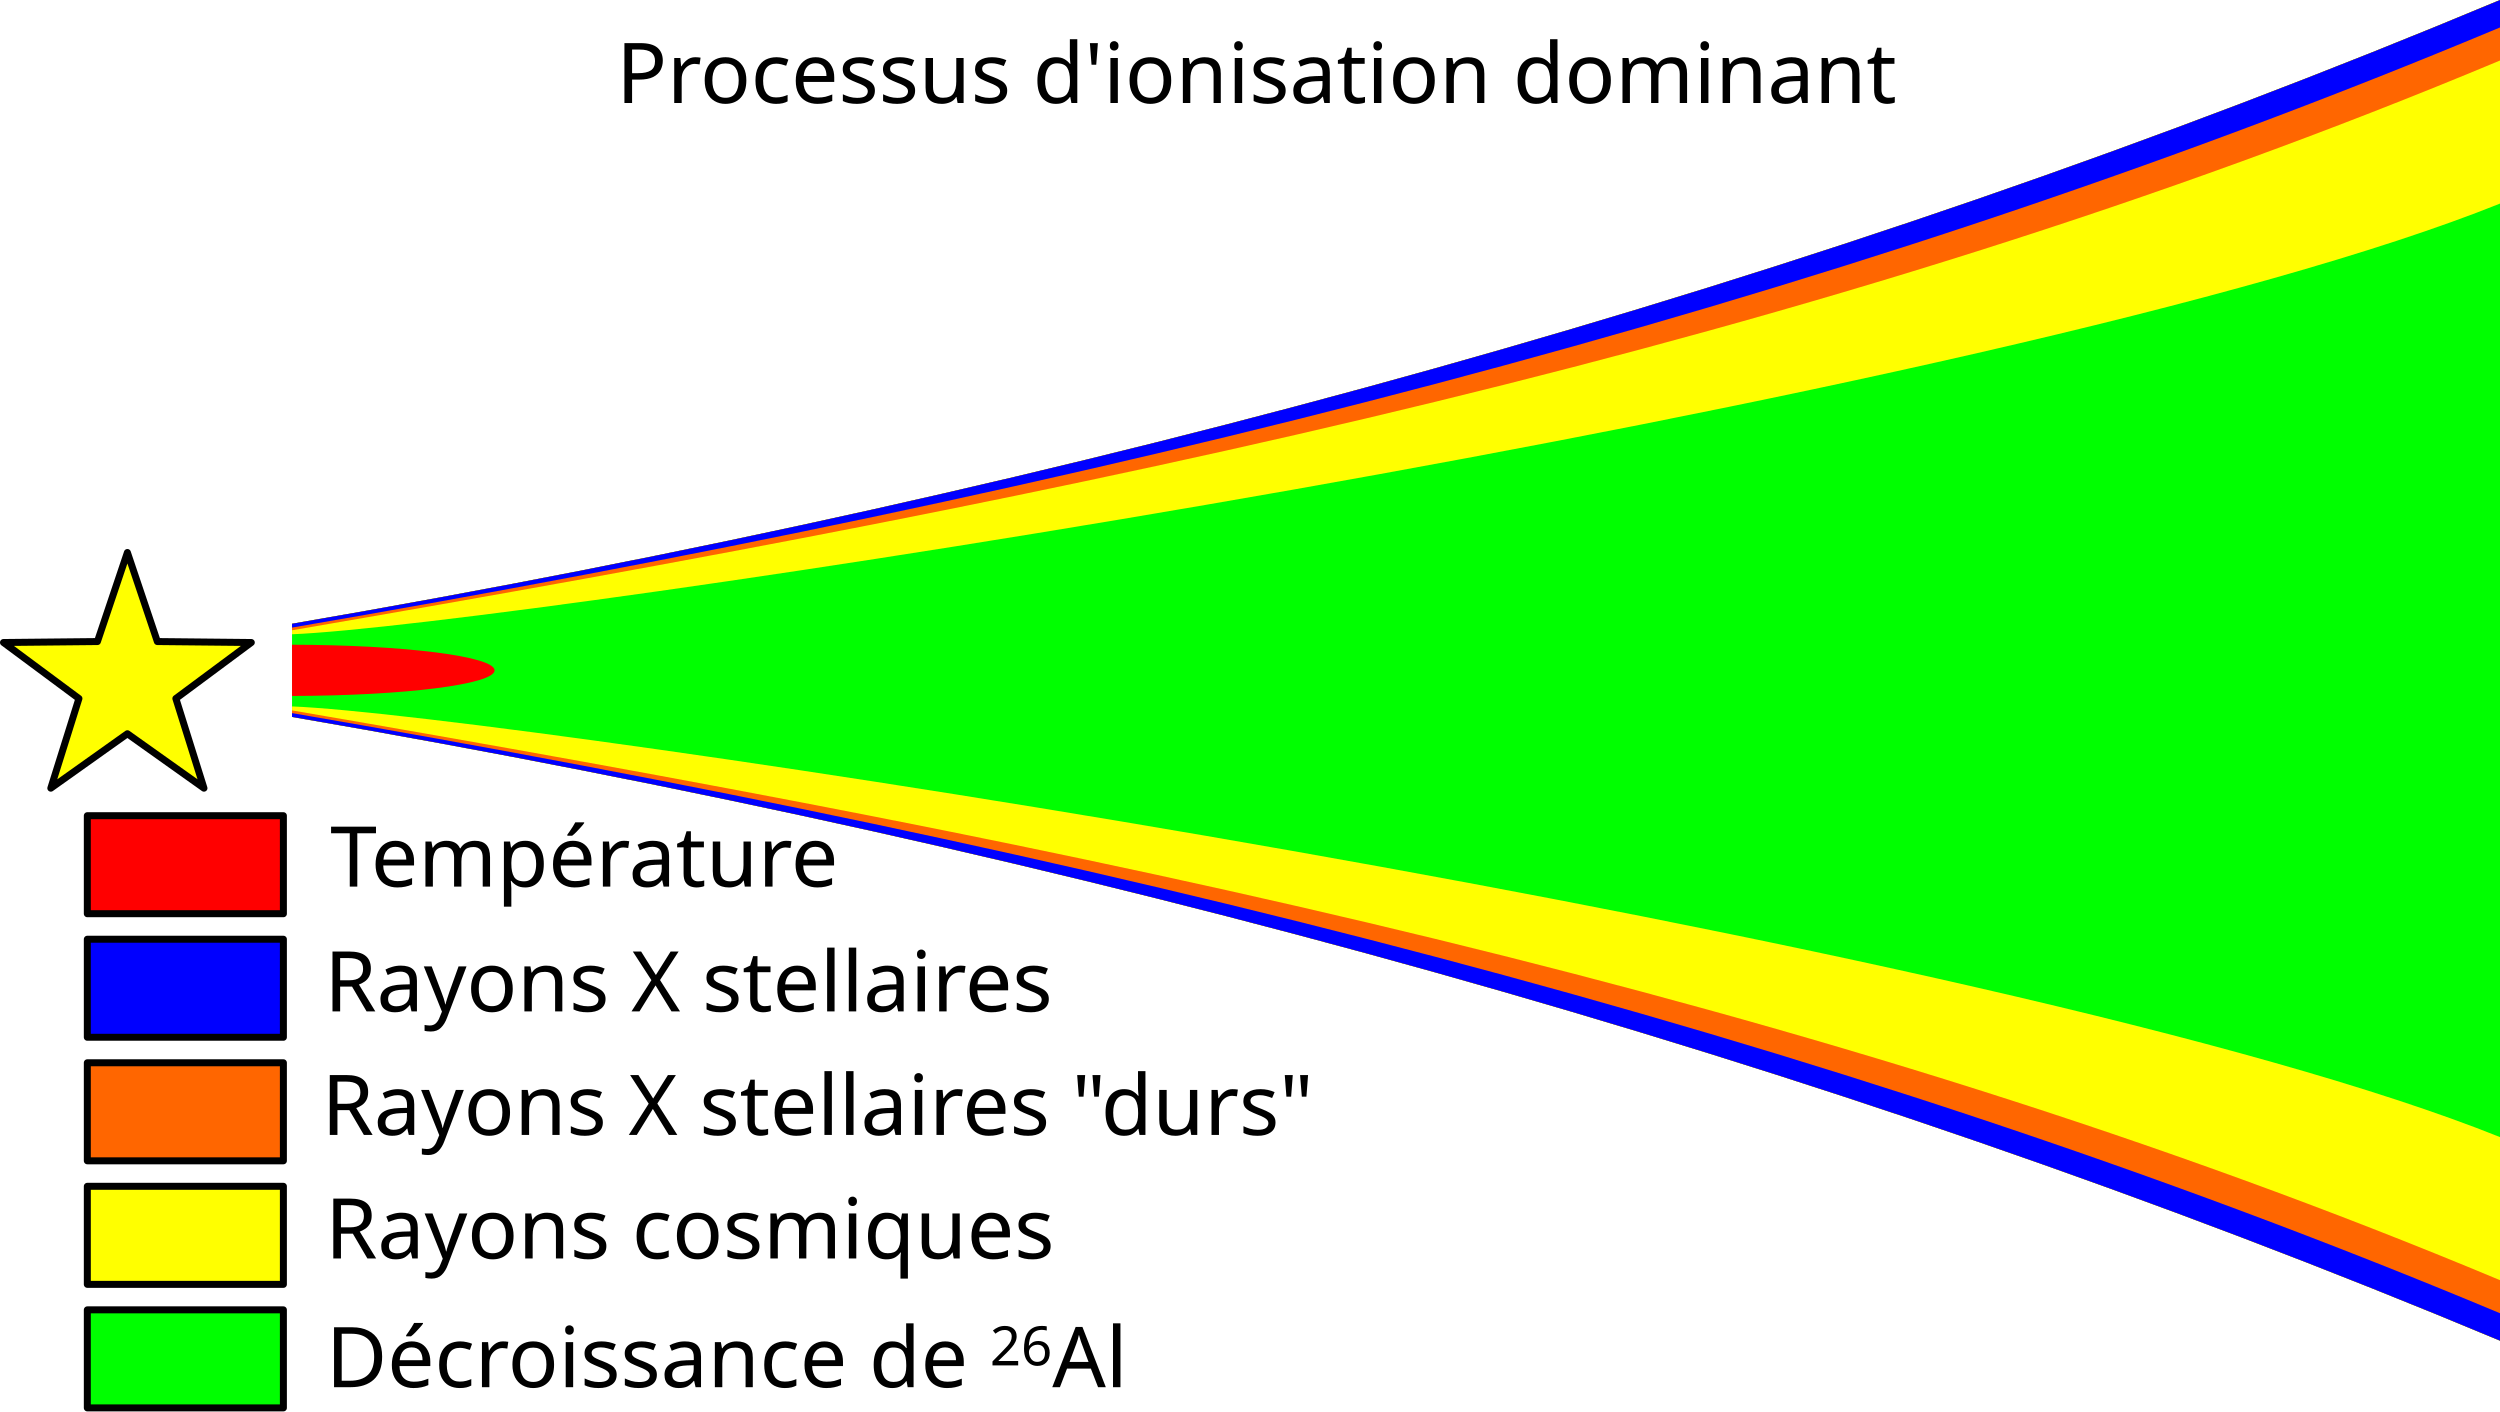
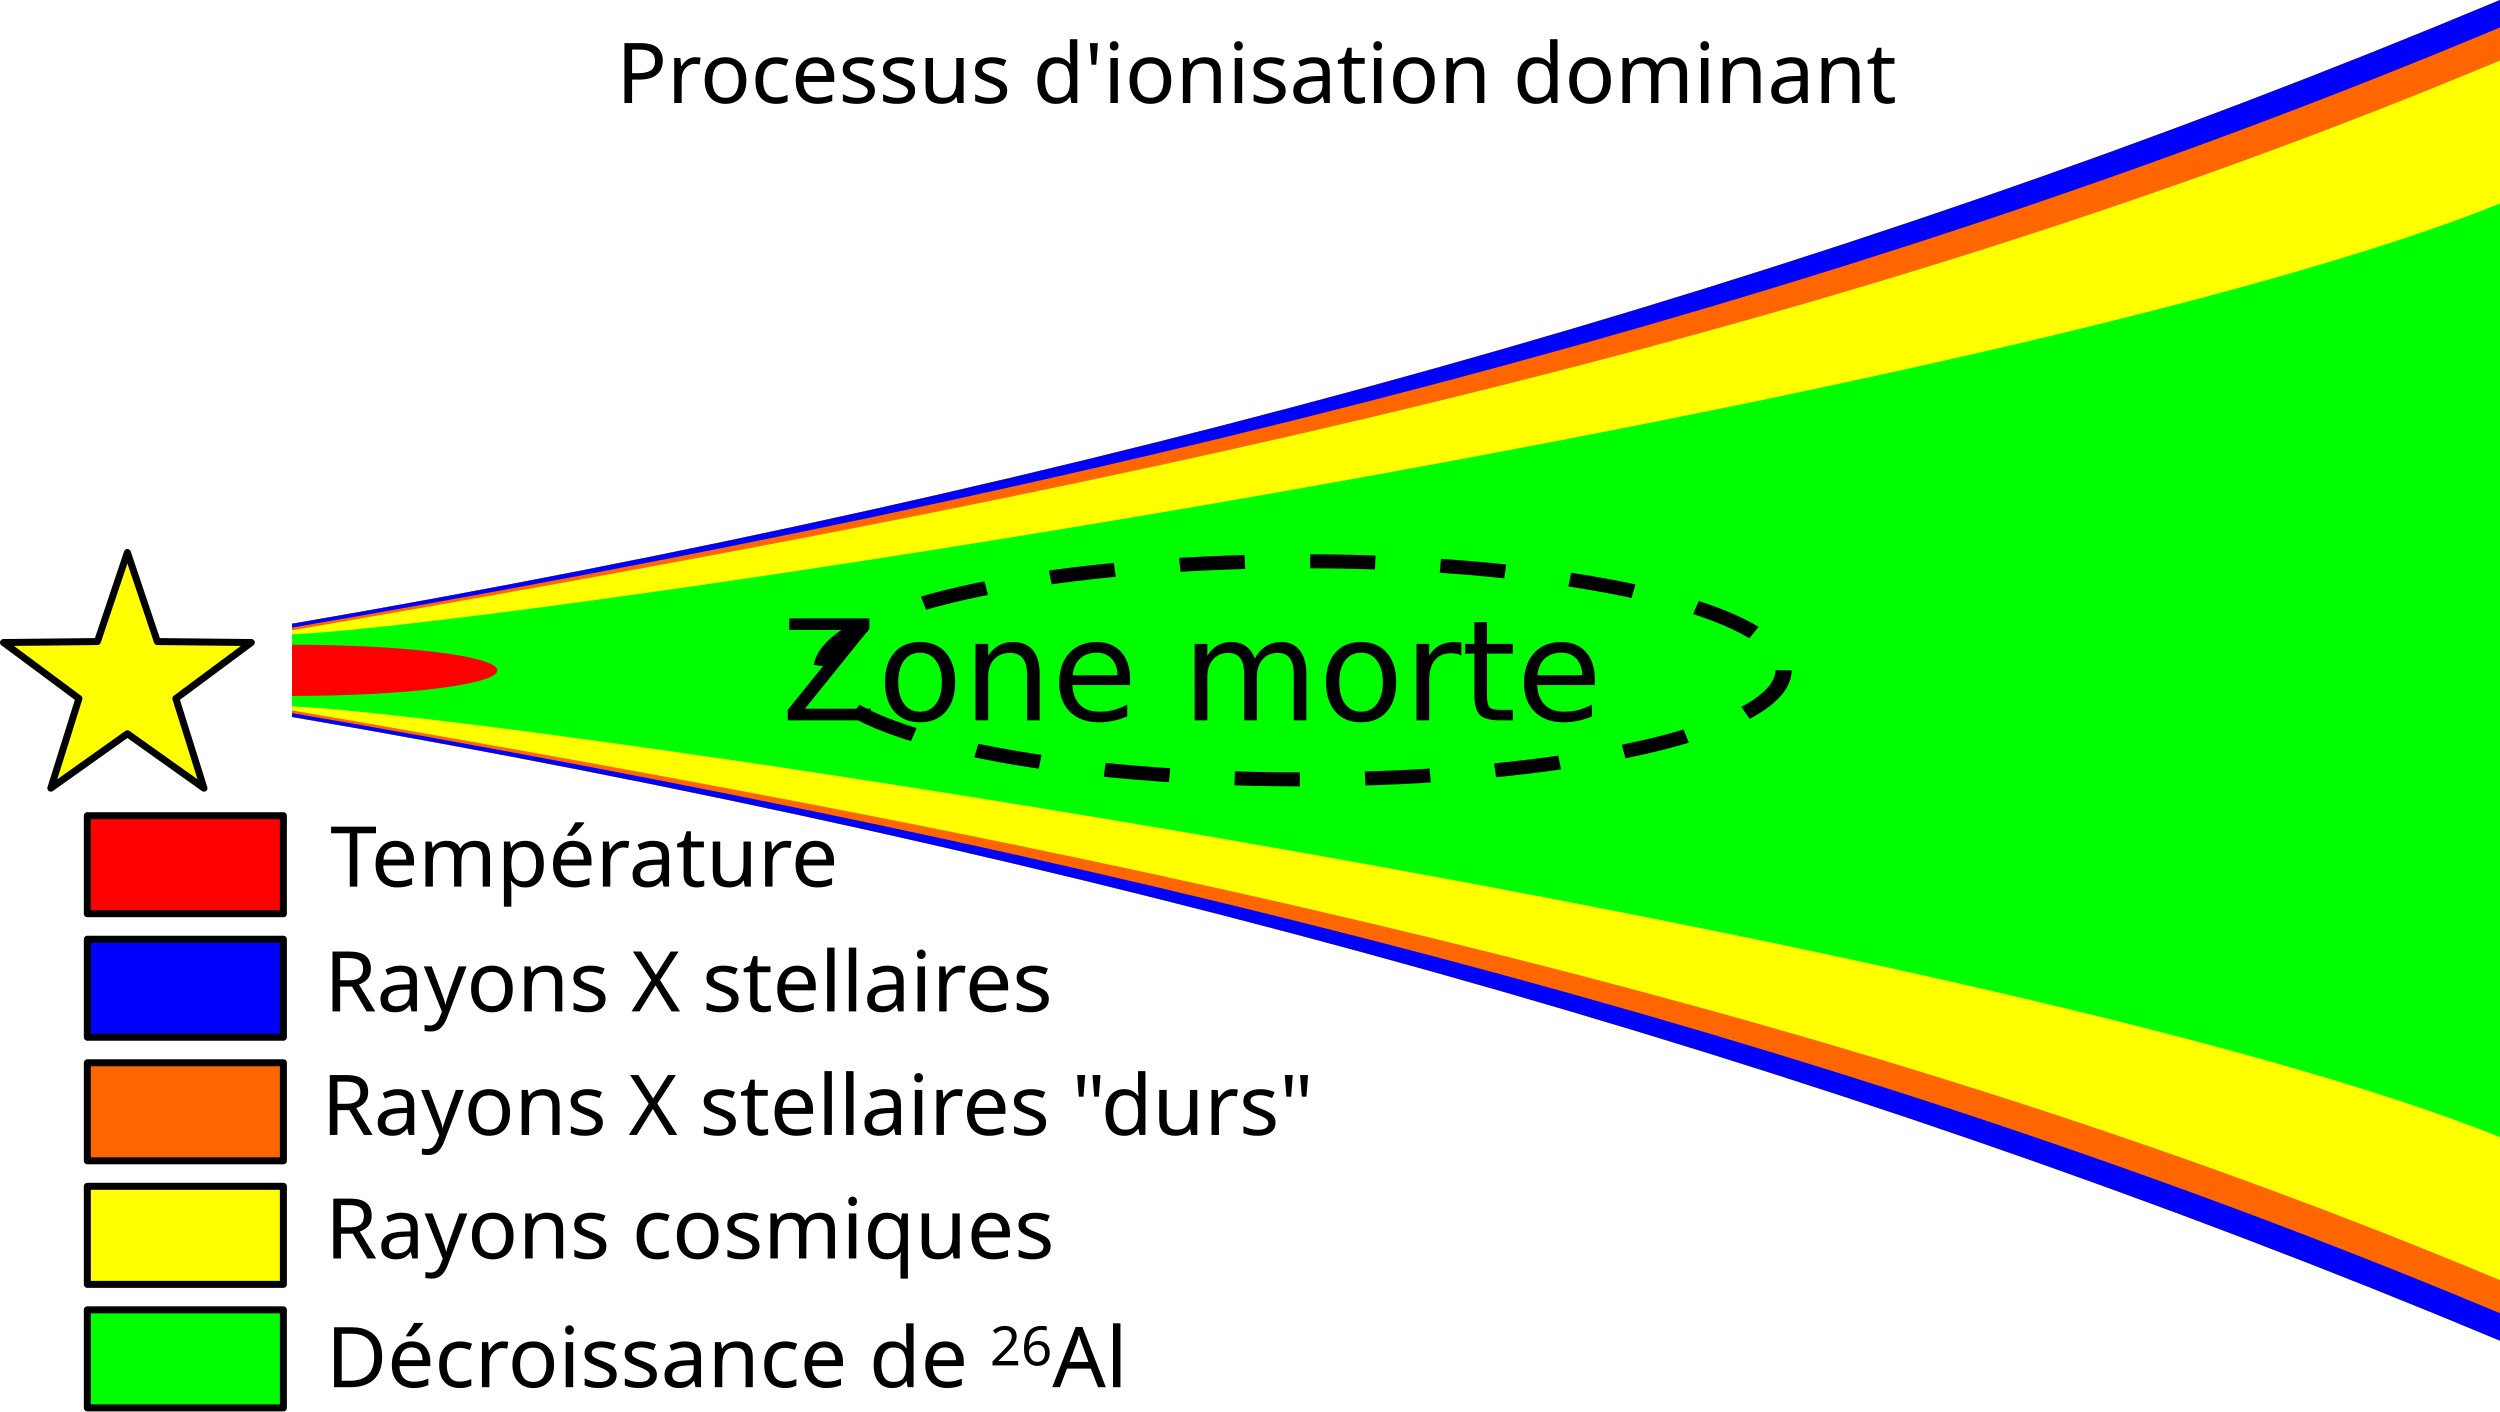
<svg xmlns="http://www.w3.org/2000/svg" xmlns:xlink="http://www.w3.org/1999/xlink" width="357.424" height="201.786" id="svg2" version="1.1">
  <defs id="defs4" />
  <g id="layer1" transform="translate(18.01288,-212.1678)">
    <path d="m 339.411,212.168 c -97.57,40.858 -203.29,69.863 -315.673,89.177 l 0,13.323 c 112.383,19.314 218.102,48.318 315.673,89.177 z" style="fill:#00ff00;stroke:none" id="path3780" />
    <path style="fill:#ffff00;fill-opacity:1;fill-rule:evenodd;stroke:#000000;stroke-width:1;stroke-linecap:round;stroke-linejoin:round;stroke-miterlimit:4;stroke-opacity:1;stroke-dasharray:none;stroke-dashoffset:0" id="path2985" d="m 235.714,212.307 4.282,12.732 13.432,0.138 -10.786,8.007 4.019,12.818 -10.948,-7.783 -10.948,7.783 4.019,-12.818 -10.786,-8.007 13.432,-0.138 z" transform="translate(-235.5125,78.85124)" />
    <path id="path3858" style="fill:#ffff00;stroke:none" d="M 339.411,241.274 C 269.115,269.505 54.363,301.655 23.739,302.848 l 0,-1.503 C 136.121,282.031 241.841,253.026 339.411,212.168 z" />
    <path d="m 339.411,220.818 c -97.57,40.858 -203.29,62.147 -315.673,81.461 l 0,-0.934 C 136.121,282.031 241.841,253.026 339.411,212.168 z" style="fill:#ff6600;stroke:none" id="path3846" />
    <path id="path3843" style="fill:#0000ff;stroke:none" d="m 339.411,216.091 c -97.57,40.858 -203.29,66.488 -315.673,85.802 l 0,-0.548 C 136.121,282.031 241.841,253.026 339.411,212.168 z" />
-     <path style="fill:#ff0000;fill-opacity:1;fill-rule:evenodd;stroke:none" id="path3839" d="m 67.5,102.178 a 25.893,5.179 0 0 1 0,10.357 L 67.5,107.357 z" transform="matrix(1.134129,0,0,0.7068965,-52.81512,232.1161)" />
+     <path style="fill:#ff0000;fill-opacity:1;fill-rule:evenodd;stroke:none" id="path3839" d="m 67.5,102.178 c 14.3,0 25.893,2.319 25.893,5.179 -1e-6,2.86 -11.593,5.179 -25.893,5.179 L 67.5,107.357 z" transform="matrix(1.134129,0,0,0.7068965,-52.81512,232.1161)" />
    <use x="0" y="0" xlink:href="#path3858" id="use3860" transform="matrix(1,0,0,-1,0,616.0124)" width="442.623" height="201.91" />
    <use x="0" y="0" xlink:href="#path3846" id="use3854" transform="matrix(1,0,0,-1,0,616.0124)" width="442.623" height="201.91" />
    <use x="0" y="0" xlink:href="#path3843" id="use3856" transform="matrix(1,0,0,-1,0,616.0124)" width="442.623" height="201.91" />
    <rect y="381.775" x="-5.529" height="14.016" width="28.032" id="rect3866" style="fill:#ffff00;fill-opacity:1;fill-rule:evenodd;stroke:#000000;stroke-width:1;stroke-linecap:round;stroke-linejoin:round;stroke-miterlimit:4;stroke-opacity:1;stroke-dasharray:none;stroke-dashoffset:0" />
    <rect y="346.45" x="-5.529" height="14.016" width="28.032" id="rect3868" style="fill:#0000ff;fill-opacity:1;fill-rule:evenodd;stroke:#000000;stroke-width:1;stroke-linecap:round;stroke-linejoin:round;stroke-miterlimit:4;stroke-opacity:1;stroke-dasharray:none;stroke-dashoffset:0" />
    <rect y="364.112" x="-5.529" height="14.016" width="28.032" id="rect3870" style="fill:#ff6600;fill-opacity:1;fill-rule:evenodd;stroke:#000000;stroke-width:1;stroke-linecap:round;stroke-linejoin:round;stroke-miterlimit:4;stroke-opacity:1;stroke-dasharray:none;stroke-dashoffset:0" />
    <rect style="fill:#ff0000;fill-opacity:1;fill-rule:evenodd;stroke:#000000;stroke-width:1;stroke-linecap:round;stroke-linejoin:round;stroke-miterlimit:4;stroke-opacity:1;stroke-dasharray:none;stroke-dashoffset:0" id="rect3864" width="28.032" height="14.016" x="-5.529" y="328.787" />
    <text xml:space="preserve" style="font-size:12px;font-style:normal;font-variant:normal;font-weight:normal;font-stretch:normal;text-align:start;line-height:125%;letter-spacing:0px;word-spacing:0px;writing-mode:lr-tb;text-anchor:start;fill:#000000;fill-opacity:1;stroke:none;font-family:Sans;-inkscape-font-specification:Sans" x="70.106" y="226.893" id="text3872">
      <tspan id="tspan3874" x="70.106" y="226.893">Processus d'ionisation dominant</tspan>
    </text>
    <text xml:space="preserve" style="font-size:12px;font-style:normal;font-variant:normal;font-weight:normal;font-stretch:normal;text-align:start;line-height:125%;letter-spacing:0px;word-spacing:0px;writing-mode:lr-tb;text-anchor:start;fill:#000000;fill-opacity:1;stroke:none;font-family:Sans;-inkscape-font-specification:Sans" x="29.195" y="338.921" id="text3876">
      <tspan id="tspan3878" x="29.195" y="338.921">Température</tspan>
    </text>
    <text xml:space="preserve" style="font-size:12px;font-style:normal;font-variant:normal;font-weight:normal;font-stretch:normal;text-align:start;line-height:125%;letter-spacing:0px;word-spacing:0px;writing-mode:lr-tb;text-anchor:start;fill:#000000;fill-opacity:1;stroke:none;font-family:Sans;-inkscape-font-specification:Sans" x="27.982" y="374.431" id="text3880">
      <tspan id="tspan3882" x="27.982" y="374.431">Rayons X stellaires "durs"</tspan>
    </text>
    <text xml:space="preserve" style="font-size:12px;font-style:normal;font-variant:normal;font-weight:normal;font-stretch:normal;text-align:start;line-height:125%;letter-spacing:0px;word-spacing:0px;writing-mode:lr-tb;text-anchor:start;fill:#000000;fill-opacity:1;stroke:none;font-family:Sans;-inkscape-font-specification:Sans" x="28.369" y="356.768" id="text3884">
      <tspan id="tspan3886" x="28.369" y="356.768">Rayons X stellaires</tspan>
    </text>
    <text xml:space="preserve" style="font-size:12px;font-style:normal;font-variant:normal;font-weight:normal;font-stretch:normal;text-align:start;line-height:125%;letter-spacing:0px;word-spacing:0px;writing-mode:lr-tb;text-anchor:start;fill:#000000;fill-opacity:1;stroke:none;font-family:Sans;-inkscape-font-specification:Sans" x="28.486" y="392.093" id="text3888">
      <tspan id="tspan3890" x="28.486" y="392.093">Rayons cosmiques</tspan>
    </text>
    <rect style="fill:#00ff00;fill-opacity:1;fill-rule:evenodd;stroke:#000000;stroke-width:1;stroke-linecap:round;stroke-linejoin:round;stroke-miterlimit:4;stroke-opacity:1;stroke-dasharray:none;stroke-dashoffset:0" id="rect3892" width="28.032" height="14.016" x="-5.529" y="399.438" />
    <text xml:space="preserve" style="font-size:12px;font-style:normal;font-variant:normal;font-weight:normal;font-stretch:normal;text-align:start;line-height:125%;letter-spacing:0px;word-spacing:0px;writing-mode:lr-tb;text-anchor:start;fill:#000000;fill-opacity:1;stroke:none;font-family:Sans;-inkscape-font-specification:Sans" x="28.589" y="410.492" id="text3894">
      <tspan id="tspan3896" x="28.589" y="410.492">Décroissance de <tspan style="font-size:65.001%;baseline-shift:super" id="tspan3013">26</tspan>Al</tspan>
    </text>
+     <path style="fill:none;stroke:#000000;stroke-width:2;stroke-linecap:butt;stroke-linejoin:miter;stroke-miterlimit:10;stroke-opacity:1;stroke-dasharray:8, 8;stroke-dashoffset:0" id="path3009" d="m 235.47,100.564 a 59.02,15.596 0 1 1 -118.041,0 59.02,15.596 0 1 1 118.041,0 z" transform="matrix(1.165348,0,0,1,-37.4296,207.4422)" />
+     <text xml:space="preserve" style="font-size:20px;font-style:normal;font-variant:normal;font-weight:normal;font-stretch:normal;text-align:center;line-height:125%;letter-spacing:0px;word-spacing:0px;writing-mode:lr-tb;text-anchor:middle;fill:#000000;fill-opacity:1;stroke:none;font-family:DejaVu Sans;-inkscape-font-specification:DejaVu Sans" x="168.279" y="315.155" id="text3779">
+       <tspan id="tspan3781" x="168.279" y="315.155">Zone morte</tspan>
+     </text>
  </g>
</svg>
